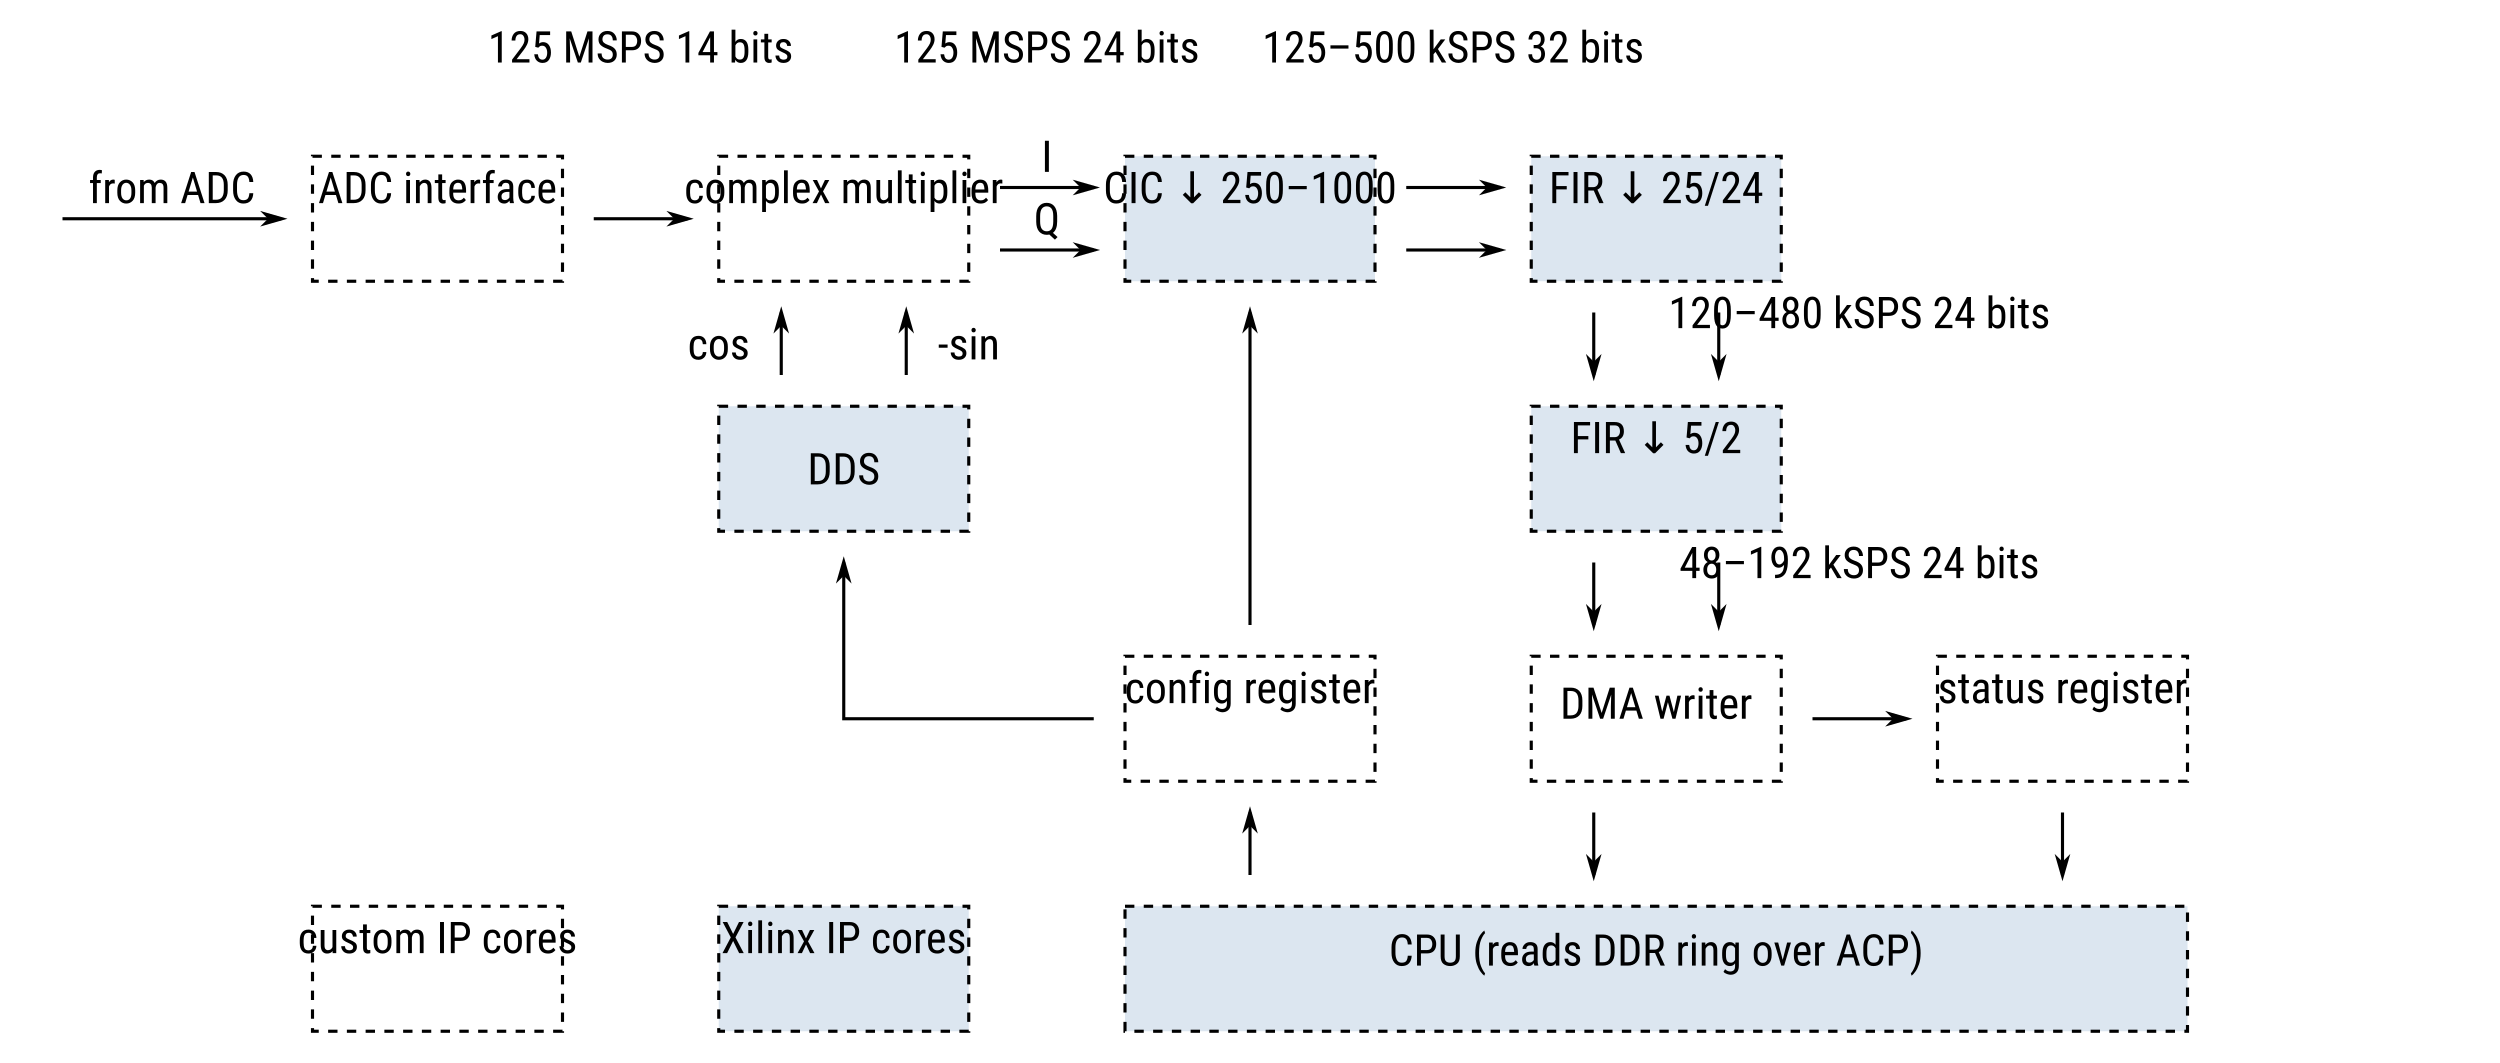
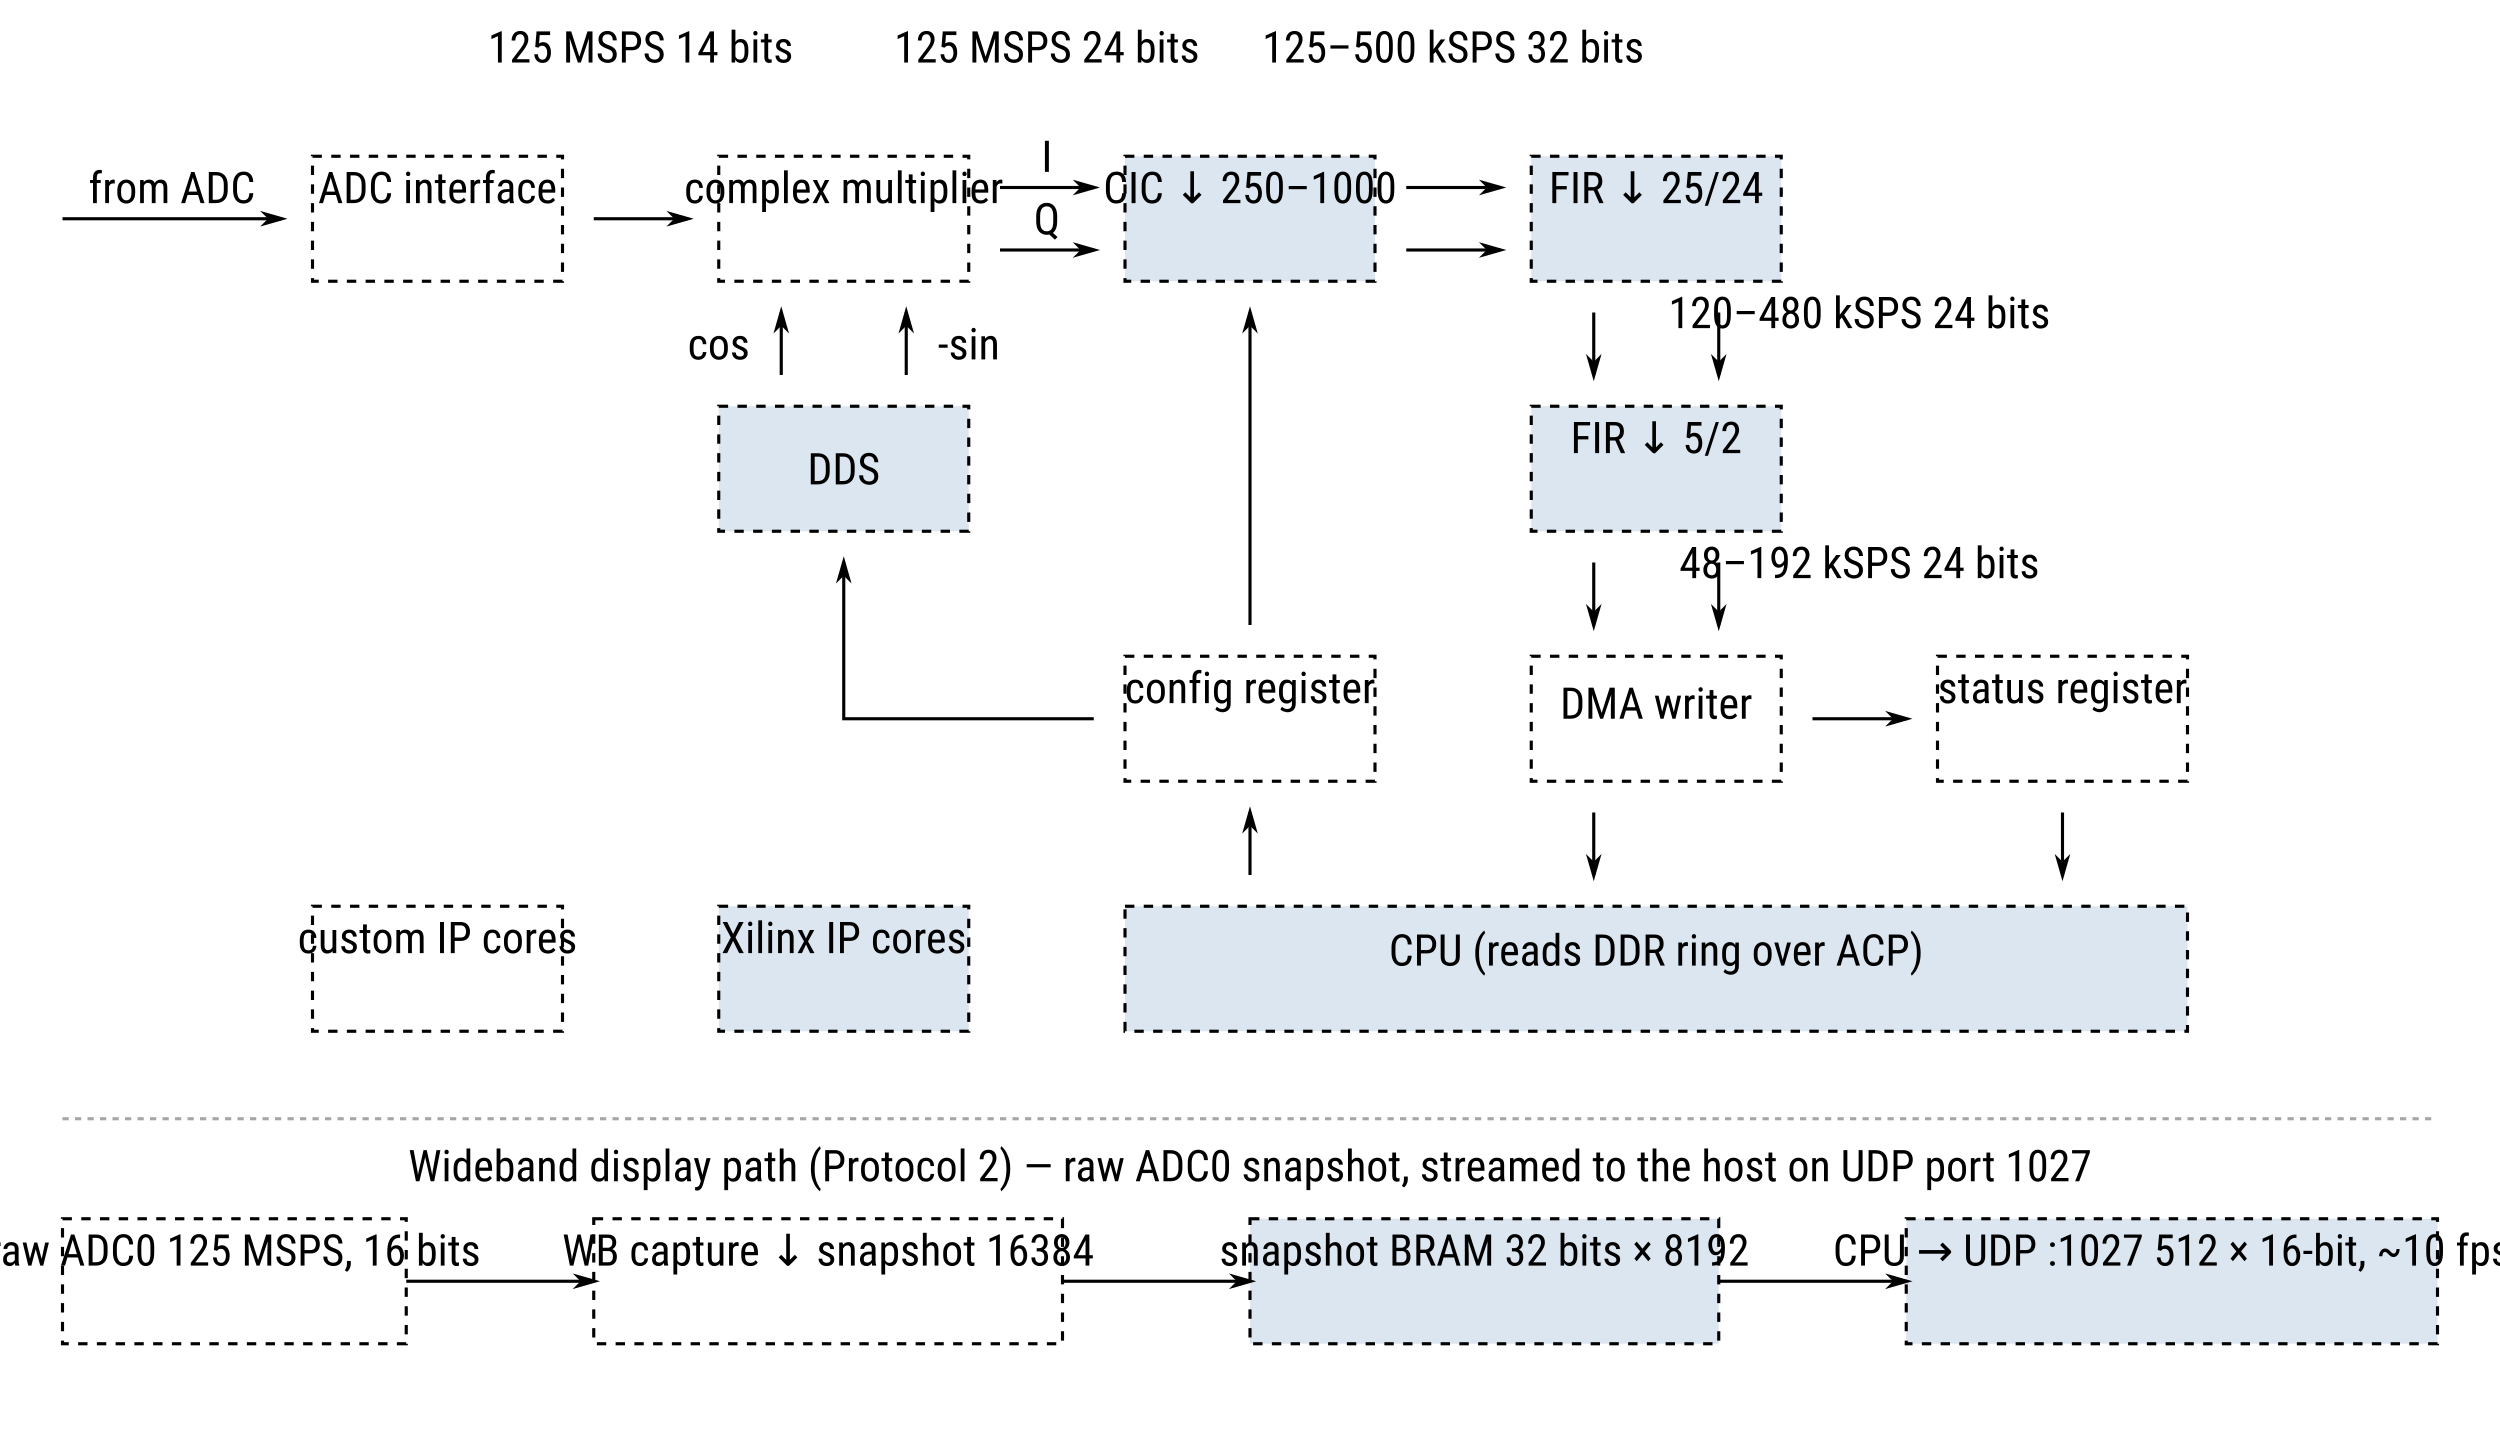
- <svg xmlns="http://www.w3.org/2000/svg" width="800" height="340" version="1.1">
+ <svg xmlns="http://www.w3.org/2000/svg" width="800" height="460" version="1.1">
  <defs>
    <marker id="Arrow1L" overflow="visible" markerHeight="5" markerWidth="8.75" orient="auto-start-reverse" refX="4.25">
      <path transform="scale(.5)" d="m0 0-5 5 17.5-5-17.5-5z" fill="context-stroke" fill-rule="evenodd" />
    </marker>
  </defs>
  <rect x="360" y="50" width="80" height="40" fill="#dce6f0" stroke="#000000" stroke-dasharray="3, 3" />
  <rect x="490" y="50" width="80" height="40" fill="#dce6f0" stroke="#000000" stroke-dasharray="3, 3" />
  <rect x="100" y="50" width="80" height="40" fill="none" stroke="#000000" stroke-dasharray="3, 3" />
  <rect x="230" y="50" width="80" height="40" fill="none" stroke="#000000" stroke-dasharray="3, 3" />
  <rect x="230" y="130" width="80" height="40" fill="#dce6f0" stroke="#000000" stroke-dasharray="3, 3" />
  <rect x="490" y="130" width="80" height="40" fill="#dce6f0" stroke="#000000" stroke-dasharray="3, 3" />
  <text x="140" y="65" fill="#000000" font-family="Roboto Condensed" font-size="14px" text-align="center" text-anchor="middle" style="line-height:1.25">
    <tspan>ADC</tspan>
    <tspan>interface</tspan>
  </text>
  <text x="335" y="55" fill="#000000" font-family="Roboto Condensed" font-size="14px" text-align="center" text-anchor="middle" style="line-height:1.25">
    <tspan>I</tspan>
  </text>
  <text x="335" y="75" fill="#000000" font-family="Roboto Condensed" font-size="14px" text-align="center" text-anchor="middle" style="line-height:1.25">
    <tspan>Q</tspan>
  </text>
  <text x="335" y="20" fill="#000000" font-family="Roboto Condensed" font-size="14px" text-align="center" text-anchor="middle" style="line-height:1.25">
    <tspan>125 MSPS</tspan>
    <tspan>24 bits</tspan>
  </text>
  <path d="m320 60h30" fill="none" marker-end="url(#Arrow1L)" stroke="#000000" />
  <path d="m320 80h30" fill="none" marker-end="url(#Arrow1L)" stroke="#000000" />
  <path d="m250 120v-20" fill="none" marker-end="url(#Arrow1L)" stroke="#000000" />
  <path d="m290 120v-20" fill="none" marker-end="url(#Arrow1L)" stroke="#000000" />
  <text x="400" y="65" fill="#000000" font-family="Roboto Condensed" font-size="14px" text-align="center" text-anchor="middle" style="line-height:1.25">
    <tspan>CIC</tspan>
    <tspan>↓ 250–1000</tspan>
  </text>
  <path d="m510 100v20" fill="none" marker-end="url(#Arrow1L)" stroke="#000000" />
  <path d="m550 100v20" fill="none" marker-end="url(#Arrow1L)" stroke="#000000" />
  <text x="270" y="65" fill="#000000" font-family="Roboto Condensed" font-size="14px" text-align="center" text-anchor="middle" style="line-height:1.25">
    <tspan>complex</tspan>
    <tspan>multiplier</tspan>
  </text>
  <text x="270" y="155" fill="#000000" font-family="Roboto Condensed" font-size="14px" text-align="center" text-anchor="middle" style="line-height:1.25">
    <tspan>DDS</tspan>
  </text>
  <text x="230" y="115" fill="#000000" font-family="Roboto Condensed" font-size="14px" text-align="center" text-anchor="middle" style="line-height:1.25">
    <tspan>cos</tspan>
  </text>
  <text x="310" y="115" fill="#000000" font-family="Roboto Condensed" font-size="14px" text-align="center" text-anchor="middle" style="line-height:1.25">
    <tspan>-sin</tspan>
  </text>
  <text x="465" y="20" fill="#000000" font-family="Roboto Condensed" font-size="14px" text-align="center" text-anchor="middle" style="line-height:1.25">
    <tspan>125–500 kSPS</tspan>
    <tspan>32 bits</tspan>
  </text>
  <path d="m190 70h30" fill="none" marker-end="url(#Arrow1L)" stroke="#000000" />
  <path d="m450 60h30" fill="none" marker-end="url(#Arrow1L)" stroke="#000000" />
  <path d="m450 80h30" fill="none" marker-end="url(#Arrow1L)" stroke="#000000" />
  <path d="m510 180v20" fill="none" marker-end="url(#Arrow1L)" stroke="#000000" />
  <path d="m550 180v20" fill="none" marker-end="url(#Arrow1L)" stroke="#000000" />
  <text x="595" y="105" fill="#000000" font-family="Roboto Condensed" font-size="14px" text-align="center" text-anchor="middle" style="line-height:1.25">
    <tspan>120–480 kSPS</tspan>
    <tspan>24 bits</tspan>
  </text>
  <rect x="100" y="290" width="80" height="40" fill="none" stroke="#000000" stroke-dasharray="3, 3" />
  <rect x="230" y="290" width="80" height="40" fill="#dce6f0" stroke="#000000" stroke-dasharray="3, 3" />
  <text x="270" y="305" fill="#000000" font-family="Roboto Condensed" font-size="14px" text-align="center" text-anchor="middle" style="line-height:1.25">
    <tspan>Xilinx</tspan>
    <tspan>IP cores</tspan>
  </text>
  <text x="140" y="305" fill="#000000" font-family="Roboto Condensed" font-size="14px" text-align="center" text-anchor="middle" style="line-height:1.25">
    <tspan>custom</tspan>
    <tspan>IP cores</tspan>
  </text>
  <text x="205" y="20" fill="#000000" font-family="Roboto Condensed" font-size="14px" text-align="center" text-anchor="middle" style="line-height:1.25">
    <tspan>125 MSPS</tspan>
    <tspan>14 bits</tspan>
  </text>
  <text x="530" y="145" fill="#000000" font-family="Roboto Condensed" font-size="14px" text-align="center" text-anchor="middle" style="line-height:1.25">
    <tspan>FIR</tspan>
    <tspan>↓ 5/2</tspan>
  </text>
  <text x="530" y="65" fill="#000000" font-family="Roboto Condensed" font-size="14px" text-align="center" text-anchor="middle" style="line-height:1.25">
    <tspan>FIR</tspan>
    <tspan>↓ 25/24</tspan>
  </text>
  <text x="595" y="185" fill="#000000" font-family="Roboto Condensed" font-size="14px" text-align="center" text-anchor="middle" style="line-height:1.25">
    <tspan>48–192 kSPS</tspan>
    <tspan>24 bits</tspan>
  </text>
  <rect x="360" y="290" width="340" height="40" fill="#dce6f0" stroke="#000000" stroke-dasharray="3, 3" />
  <rect x="490" y="210" width="80" height="40" fill="none" stroke="#000000" stroke-dasharray="3, 3" />
  <text x="530" y="230" fill="#000000" font-family="Roboto Condensed" font-size="14px" text-align="center" text-anchor="middle" style="line-height:1.25">
    <tspan>DMA</tspan>
    <tspan>writer</tspan>
  </text>
  <text x="400" y="225" fill="#000000" font-family="Roboto Condensed" font-size="14px" text-align="center" text-anchor="middle" style="line-height:1.25">
    <tspan>config</tspan>
    <tspan>register</tspan>
  </text>
  <rect x="360" y="210" width="80" height="40" fill="none" stroke="#000000" stroke-dasharray="3, 3" />
  <text x="530" y="309" fill="#000000" font-family="Roboto Condensed" font-size="14px" text-align="center" text-anchor="middle" style="line-height:1.25">
    <tspan>CPU</tspan>
    <tspan>(reads DDR ring over ACP)</tspan>
  </text>
  <path d="m510 260v20" fill="none" marker-end="url(#Arrow1L)" stroke="#000000" />
  <text x="660" y="225" fill="#000000" font-family="Roboto Condensed" font-size="14px" text-align="center" text-anchor="middle" style="line-height:1.25">
    <tspan>status</tspan>
    <tspan>register</tspan>
  </text>
  <rect x="620" y="210" width="80" height="40" fill="none" stroke="#000000" stroke-dasharray="3, 3" />
  <path d="m400 280v-20" fill="none" marker-end="url(#Arrow1L)" stroke="#000000" />
  <path d="m660 260v20" fill="none" marker-end="url(#Arrow1L)" stroke="#000000" />
  <path d="m400 200v-100" fill="none" marker-end="url(#Arrow1L)" stroke="#000000" />
  <path d="m580 230h30" fill="none" marker-end="url(#Arrow1L)" stroke="#000000" />
  <path d="m350 230h-80v-50" fill="none" marker-end="url(#Arrow1L)" stroke="#000000" stroke-width="1px" />
  <path d="m20 70h70" fill="none" marker-end="url(#Arrow1L)" stroke="#000000" />
  <text x="55" y="65" fill="#000000" font-family="Roboto Condensed" font-size="14px" text-align="center" text-anchor="middle" style="line-height:1.25">
    <tspan>from ADC</tspan>
  </text>
+   <path d="m20 358h760" fill="none" stroke="#000000" stroke-dasharray="2, 2" opacity="0.35" />
+   <text x="400" y="378" fill="#000000" font-family="Roboto Condensed" font-size="14px" text-align="center" text-anchor="middle" style="line-height:1.25">
+     <tspan>Wideband display path (Protocol 2) — raw ADC0 snapshot, streamed to the host on UDP port 1027</tspan>
+   </text>
+   <rect x="20" y="390" width="110" height="40" fill="none" stroke="#000000" stroke-dasharray="3, 3" />
+   <rect x="190" y="390" width="150" height="40" fill="none" stroke="#000000" stroke-dasharray="3, 3" />
+   <rect x="400" y="390" width="150" height="40" fill="#dce6f0" stroke="#000000" stroke-dasharray="3, 3" />
+   <rect x="610" y="390" width="170" height="40" fill="#dce6f0" stroke="#000000" stroke-dasharray="3, 3" />
+   <text x="75" y="405" fill="#000000" font-family="Roboto Condensed" font-size="14px" text-align="center" text-anchor="middle" style="line-height:1.25">
+     <tspan>raw ADC0</tspan>
+     <tspan>125 MSPS, 16 bits</tspan>
+   </text>
+   <text x="265" y="405" fill="#000000" font-family="Roboto Condensed" font-size="14px" text-align="center" text-anchor="middle" style="line-height:1.25">
+     <tspan>WB capture</tspan>
+     <tspan>↓ snapshot 16384</tspan>
+   </text>
+   <text x="475" y="405" fill="#000000" font-family="Roboto Condensed" font-size="14px" text-align="center" text-anchor="middle" style="line-height:1.25">
+     <tspan>snapshot BRAM</tspan>
+     <tspan>32 bits × 8192</tspan>
+   </text>
+   <text x="695" y="405" fill="#000000" font-family="Roboto Condensed" font-size="14px" text-align="center" text-anchor="middle" style="line-height:1.25">
+     <tspan>CPU → UDP :1027</tspan>
+     <tspan>512 × 16-bit, ~10 fps</tspan>
+   </text>
+   <path d="m130 410h60" fill="none" marker-end="url(#Arrow1L)" stroke="#000000" />
+   <path d="m340 410h60" fill="none" marker-end="url(#Arrow1L)" stroke="#000000" />
+   <path d="m550 410h60" fill="none" marker-end="url(#Arrow1L)" stroke="#000000" />
</svg>
